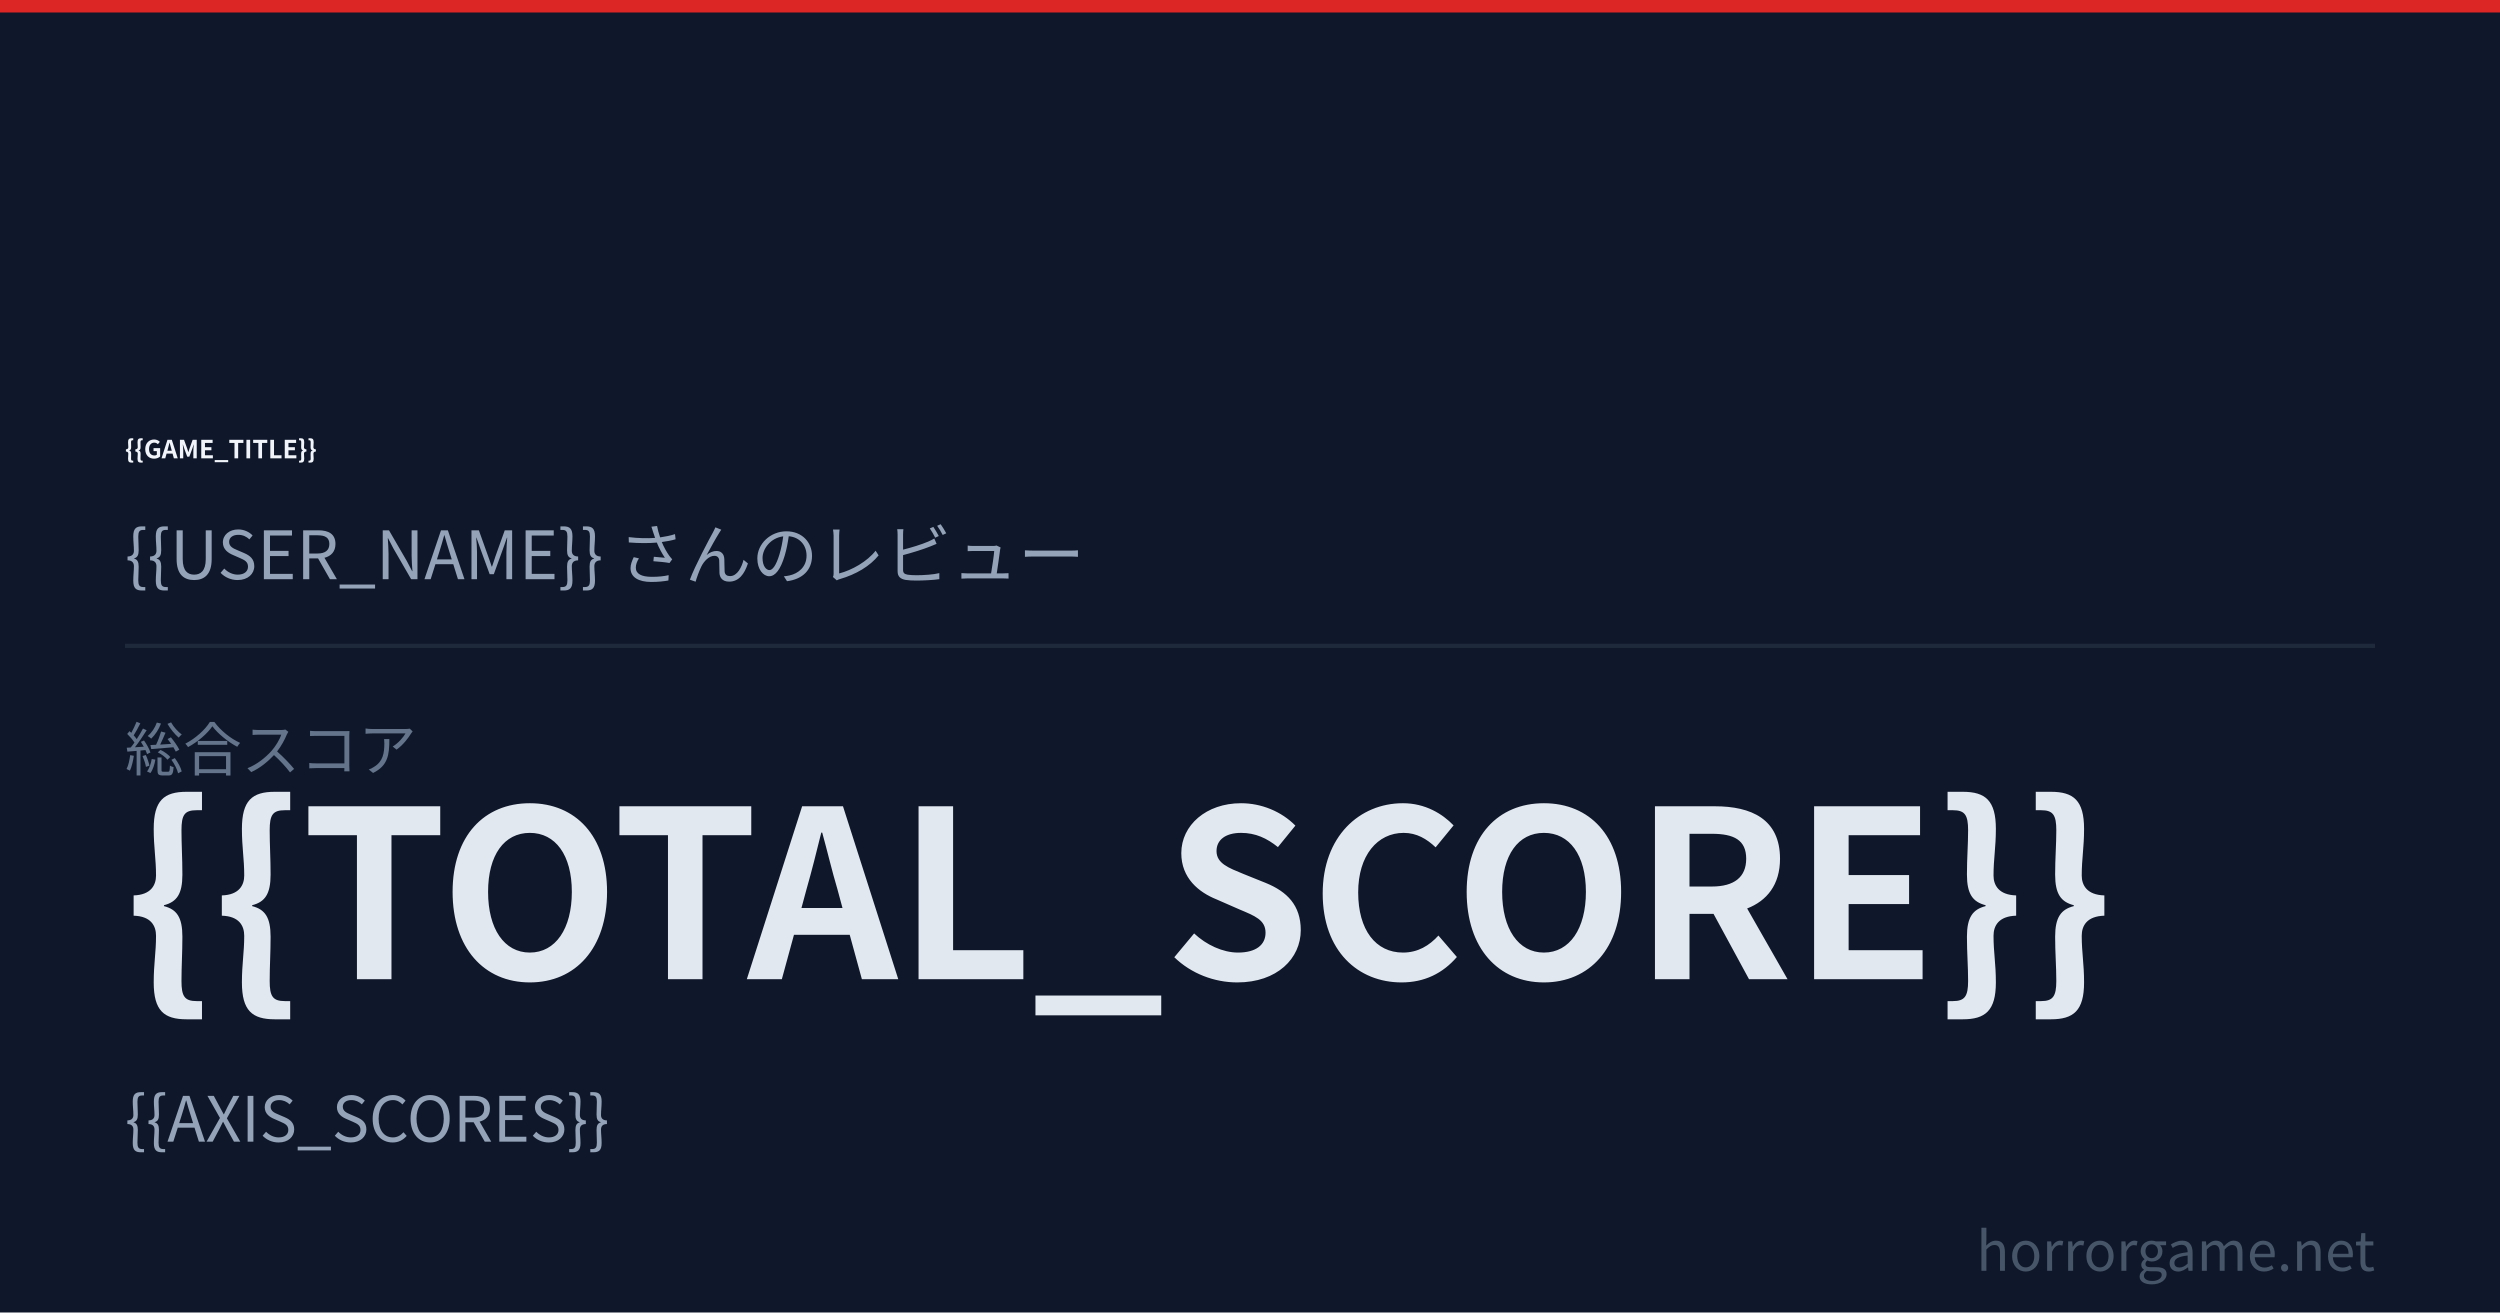
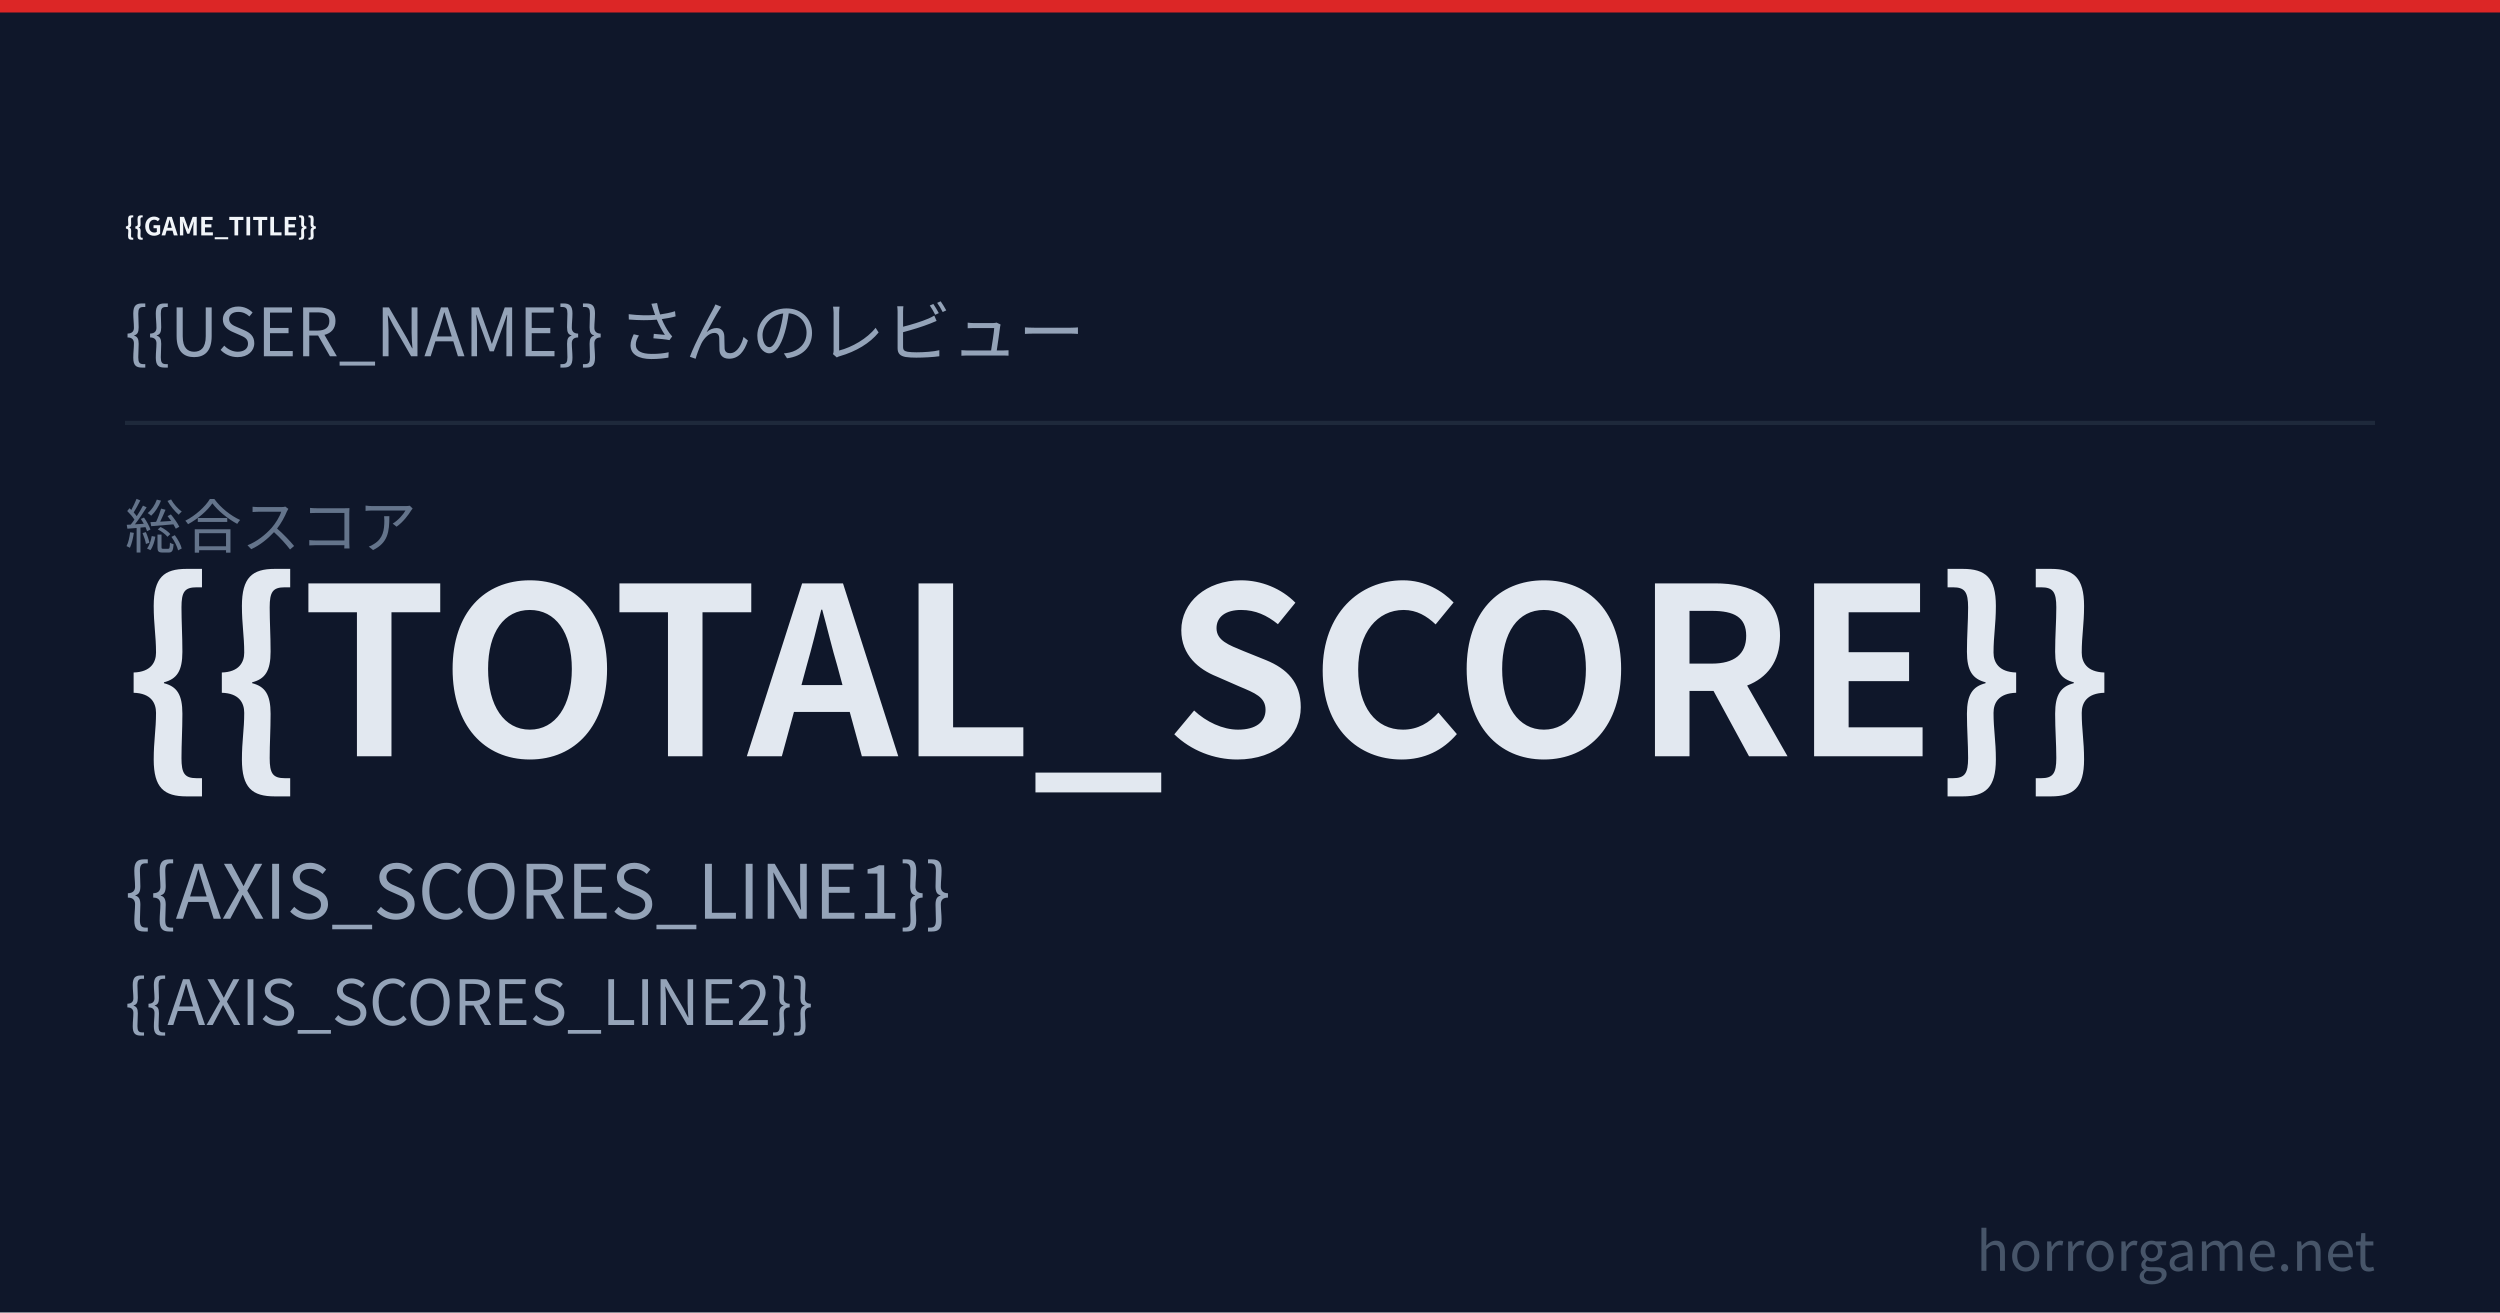
<svg xmlns="http://www.w3.org/2000/svg" width="1200" height="630" viewBox="0 0 1200 630">
  <rect width="1200" height="630" fill="#0f172a" />
  <rect x="0" y="0" width="1200" height="6" fill="#dc2626" />

  
  {{SPOILER_BADGE}}

  
-   <text x="60" y="220" font-size="{{TITLE_FONT_SIZE}}" fill="#f1f5f9" font-family="Noto Sans CJK JP" font-weight="bold">{{GAME_TITLE}}</text>
-   <text x="60" y="278" font-size="32" fill="#94a3b8" font-family="Noto Sans CJK JP">{{USER_NAME}} さんのレビュー</text>
-   <line x1="60" y1="310" x2="1140" y2="310" stroke="#1e293b" stroke-width="2" />
-   <text x="60" y="370" font-size="28" fill="#64748b" font-family="Noto Sans CJK JP">総合スコア</text>
-   <text x="60" y="470" font-size="112" fill="#e2e8f0" font-family="Noto Sans CJK JP" font-weight="bold">{{TOTAL_SCORE}}</text>
-   <text x="60" y="548" font-size="30" fill="#94a3b8" font-family="Noto Sans CJK JP">{{AXIS_SCORES}}</text>
+   <text x="60" y="113" font-size="{{TITLE_FONT_SIZE}}" fill="#f1f5f9" font-family="Noto Sans CJK JP" font-weight="bold">{{GAME_TITLE}}</text>
+   <text x="60" y="171" font-size="32" fill="#94a3b8" font-family="Noto Sans CJK JP">{{USER_NAME}} さんのレビュー</text>
+   <line x1="60" y1="203" x2="1140" y2="203" stroke="#1e293b" stroke-width="2" />
+   <text x="60" y="263" font-size="28" fill="#64748b" font-family="Noto Sans CJK JP">総合スコア</text>
+   <text x="60" y="363" font-size="112" fill="#e2e8f0" font-family="Noto Sans CJK JP" font-weight="bold">{{TOTAL_SCORE}}</text>
+   <text x="60" y="441" font-size="36" fill="#94a3b8" font-family="Noto Sans CJK JP">{{AXIS_SCORES_LINE1}}</text>
+   <text x="60" y="492" font-size="30" fill="#94a3b8" font-family="Noto Sans CJK JP">{{AXIS_SCORES_LINE2}}</text>
  <text x="1140" y="610" font-size="26" fill="#475569" text-anchor="end" font-family="Noto Sans CJK JP">horrorgame.net</text>
</svg>
